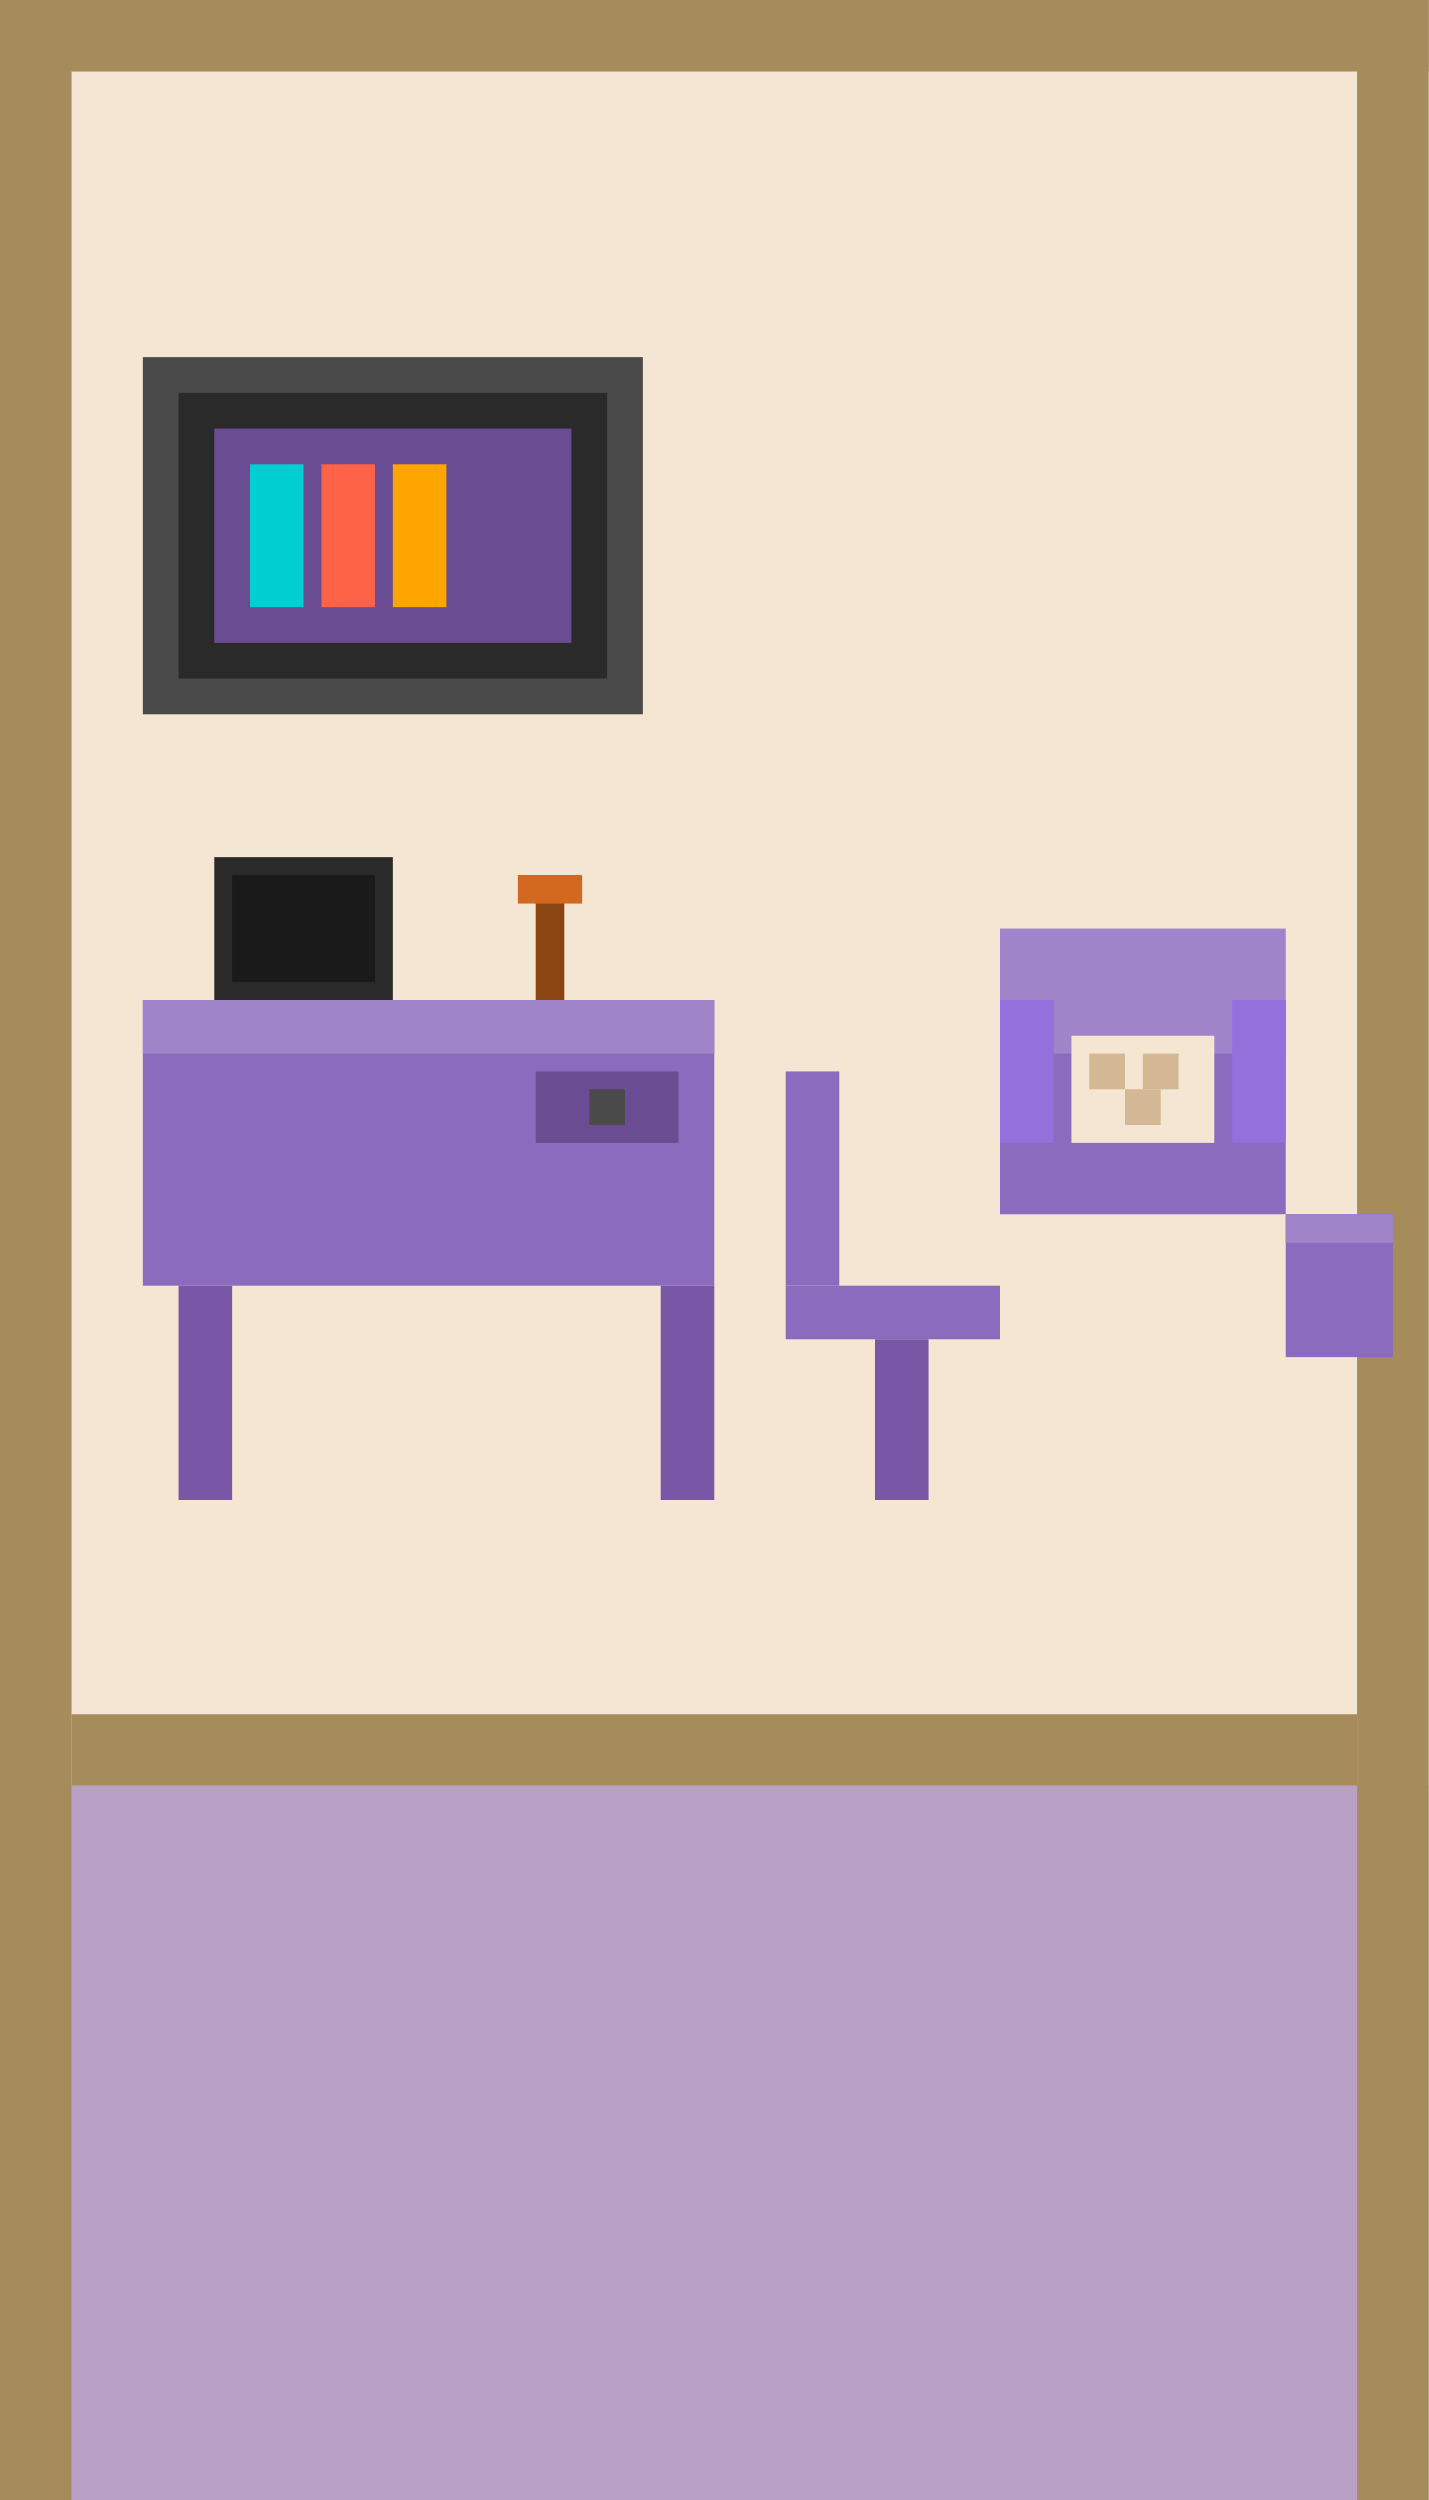
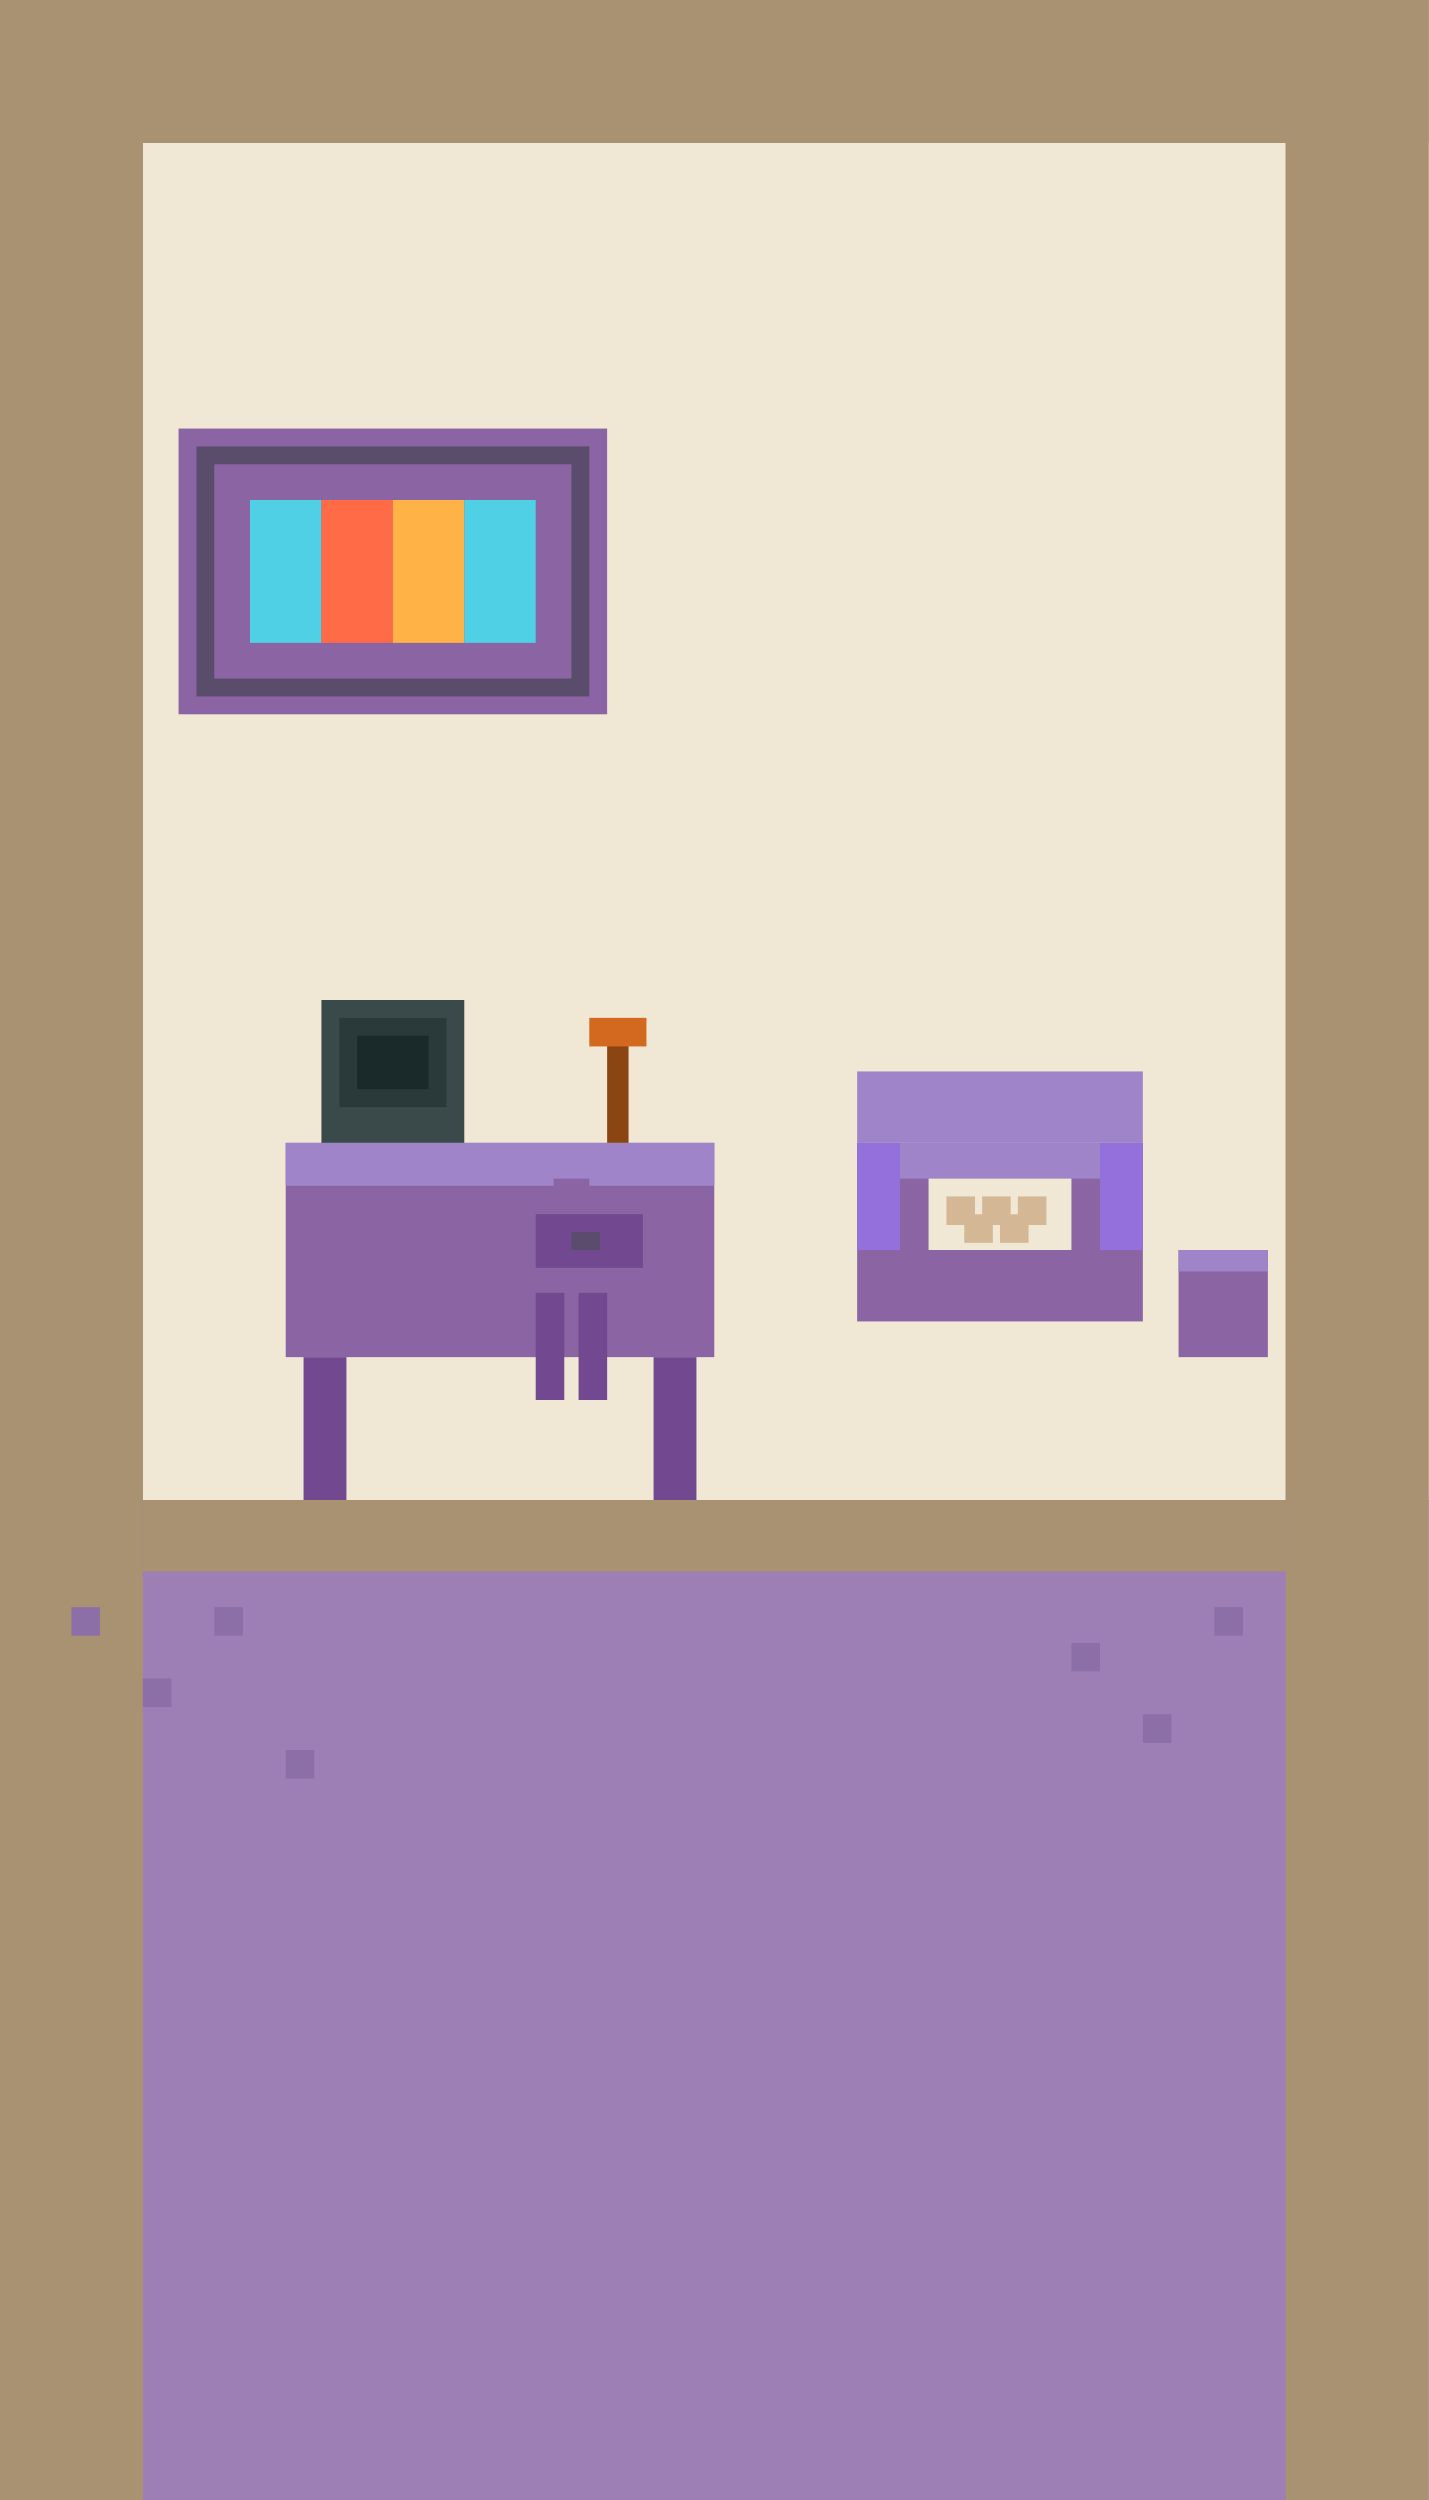
- <svg xmlns="http://www.w3.org/2000/svg" width="400" height="700">
-   <rect x="0" y="0" width="400" height="700" fill="#D4B896" />
-   <rect x="20" y="20" width="360" height="480" fill="#F5E6D3" />
-   <rect x="0" y="500" width="400" height="200" fill="#B8A0C7" />
-   <rect x="0" y="0" width="20" height="700" fill="#A68B5B" />
-   <rect x="380" y="0" width="20" height="700" fill="#A68B5B" />
-   <rect x="0" y="0" width="400" height="20" fill="#A68B5B" />
-   <rect x="20" y="480" width="360" height="20" fill="#A68B5B" />
-   <rect x="40" y="100" width="140" height="100" fill="#4A4A4A" />
-   <rect x="50" y="110" width="120" height="80" fill="#2A2A2A" />
-   <rect x="60" y="120" width="100" height="60" fill="#6A4C93" />
-   <rect x="70" y="130" width="15" height="40" fill="#00CED1" />
-   <rect x="90" y="130" width="15" height="40" fill="#FF6347" />
-   <rect x="110" y="130" width="15" height="40" fill="#FFA500" />
-   <rect x="40" y="280" width="160" height="80" fill="#8A6BBE" />
-   <rect x="40" y="280" width="160" height="15" fill="#A084CA" />
-   <rect x="50" y="360" width="15" height="60" fill="#7858A6" />
-   <rect x="185" y="360" width="15" height="60" fill="#7858A6" />
-   <rect x="150" y="300" width="40" height="20" fill="#6A4C93" />
-   <rect x="165" y="305" width="10" height="10" fill="#4A4A4A" />
-   <rect x="60" y="240" width="50" height="40" fill="#2A2A2A" />
-   <rect x="65" y="245" width="40" height="30" fill="#1A1A1A" />
-   <rect x="150" y="250" width="8" height="30" fill="#8B4513" />
-   <rect x="145" y="245" width="18" height="8" fill="#D2691E" />
-   <rect x="220" y="300" width="15" height="60" fill="#8A6BBE" />
-   <rect x="220" y="360" width="60" height="15" fill="#8A6BBE" />
-   <rect x="245" y="375" width="15" height="45" fill="#7858A6" />
-   <rect x="280" y="280" width="80" height="60" fill="#8A6BBE" />
-   <rect x="280" y="280" width="80" height="15" fill="#A084CA" />
-   <rect x="280" y="260" width="80" height="20" fill="#A084CA" />
-   <rect x="280" y="280" width="15" height="40" fill="#9370DB" />
-   <rect x="345" y="280" width="15" height="40" fill="#9370DB" />
-   <rect x="300" y="290" width="40" height="30" fill="#F5E6D3" />
-   <rect x="305" y="295" width="10" height="10" fill="#D4B896" />
-   <rect x="320" y="295" width="10" height="10" fill="#D4B896" />
-   <rect x="315" y="305" width="10" height="10" fill="#D4B896" />
-   <rect x="360" y="340" width="30" height="40" fill="#8A6BBE" />
-   <rect x="360" y="340" width="30" height="8" fill="#A084CA" />
+ <svg xmlns="http://www.w3.org/2000/svg" width="400" height="700" style="image-rendering: pixelated;">
+   <rect x="0" y="0" width="400" height="700" fill="#a89271" />
+   <rect x="40" y="40" width="320" height="380" fill="#f0e8d5" />
+   <rect x="0" y="420" width="400" height="280" fill="#9d7fb5" />
+   <rect x="0" y="0" width="40" height="700" fill="#a89271" />
+   <rect x="360" y="0" width="40" height="700" fill="#a89271" />
+   <rect x="0" y="0" width="400" height="40" fill="#a89271" />
+   <rect x="40" y="420" width="320" height="20" fill="#a89271" />
+   <rect x="50" y="120" width="120" height="80" fill="#8a64a3" />
+   <rect x="55" y="125" width="110" height="70" fill="#5a4d6b" />
+   <rect x="60" y="130" width="100" height="60" fill="#8a64a3" />
+   <rect x="70" y="140" width="20" height="40" fill="#4fd0e4" />
+   <rect x="90" y="140" width="20" height="40" fill="#ff6b47" />
+   <rect x="110" y="140" width="20" height="40" fill="#ffb347" />
+   <rect x="130" y="140" width="20" height="40" fill="#4fd0e4" />
+   <rect x="80" y="320" width="120" height="60" fill="#8a64a3" />
+   <rect x="80" y="320" width="120" height="12" fill="#a084ca" />
+   <rect x="85" y="380" width="12" height="40" fill="#724891" />
+   <rect x="183" y="380" width="12" height="40" fill="#724891" />
+   <rect x="90" y="280" width="40" height="40" fill="#3a4a4a" />
+   <rect x="95" y="285" width="30" height="25" fill="#2a3a3a" />
+   <rect x="100" y="290" width="20" height="15" fill="#1a2a2a" />
+   <rect x="145" y="350" width="30" height="12" fill="#8a64a3" />
+   <rect x="155" y="330" width="10" height="20" fill="#8a64a3" />
+   <rect x="150" y="362" width="8" height="30" fill="#724891" />
+   <rect x="162" y="362" width="8" height="30" fill="#724891" />
+   <rect x="170" y="290" width="6" height="30" fill="#8b4513" />
+   <rect x="165" y="285" width="16" height="8" fill="#d2691e" />
+   <rect x="240" y="320" width="80" height="50" fill="#8a64a3" />
+   <rect x="240" y="320" width="80" height="10" fill="#a084ca" />
+   <rect x="240" y="300" width="80" height="20" fill="#a084ca" />
+   <rect x="240" y="320" width="12" height="30" fill="#9370db" />
+   <rect x="308" y="320" width="12" height="30" fill="#9370db" />
+   <rect x="260" y="330" width="40" height="20" fill="#f0e8d5" />
+   <rect x="265" y="335" width="8" height="8" fill="#d4b896" />
+   <rect x="275" y="335" width="8" height="8" fill="#d4b896" />
+   <rect x="285" y="335" width="8" height="8" fill="#d4b896" />
+   <rect x="270" y="340" width="8" height="8" fill="#d4b896" />
+   <rect x="280" y="340" width="8" height="8" fill="#d4b896" />
+   <rect x="330" y="350" width="25" height="30" fill="#8a64a3" />
+   <rect x="330" y="350" width="25" height="6" fill="#a084ca" />
+   <rect x="150" y="340" width="30" height="15" fill="#724891" />
+   <rect x="160" y="345" width="8" height="5" fill="#5a4d6b" />
+   <rect x="20" y="450" width="8" height="8" fill="#8d6fa8" />
+   <rect x="40" y="470" width="8" height="8" fill="#8d6fa8" />
+   <rect x="60" y="450" width="8" height="8" fill="#8d6fa8" />
+   <rect x="80" y="490" width="8" height="8" fill="#8d6fa8" />
+   <rect x="300" y="460" width="8" height="8" fill="#8d6fa8" />
+   <rect x="320" y="480" width="8" height="8" fill="#8d6fa8" />
+   <rect x="340" y="450" width="8" height="8" fill="#8d6fa8" />
</svg>
